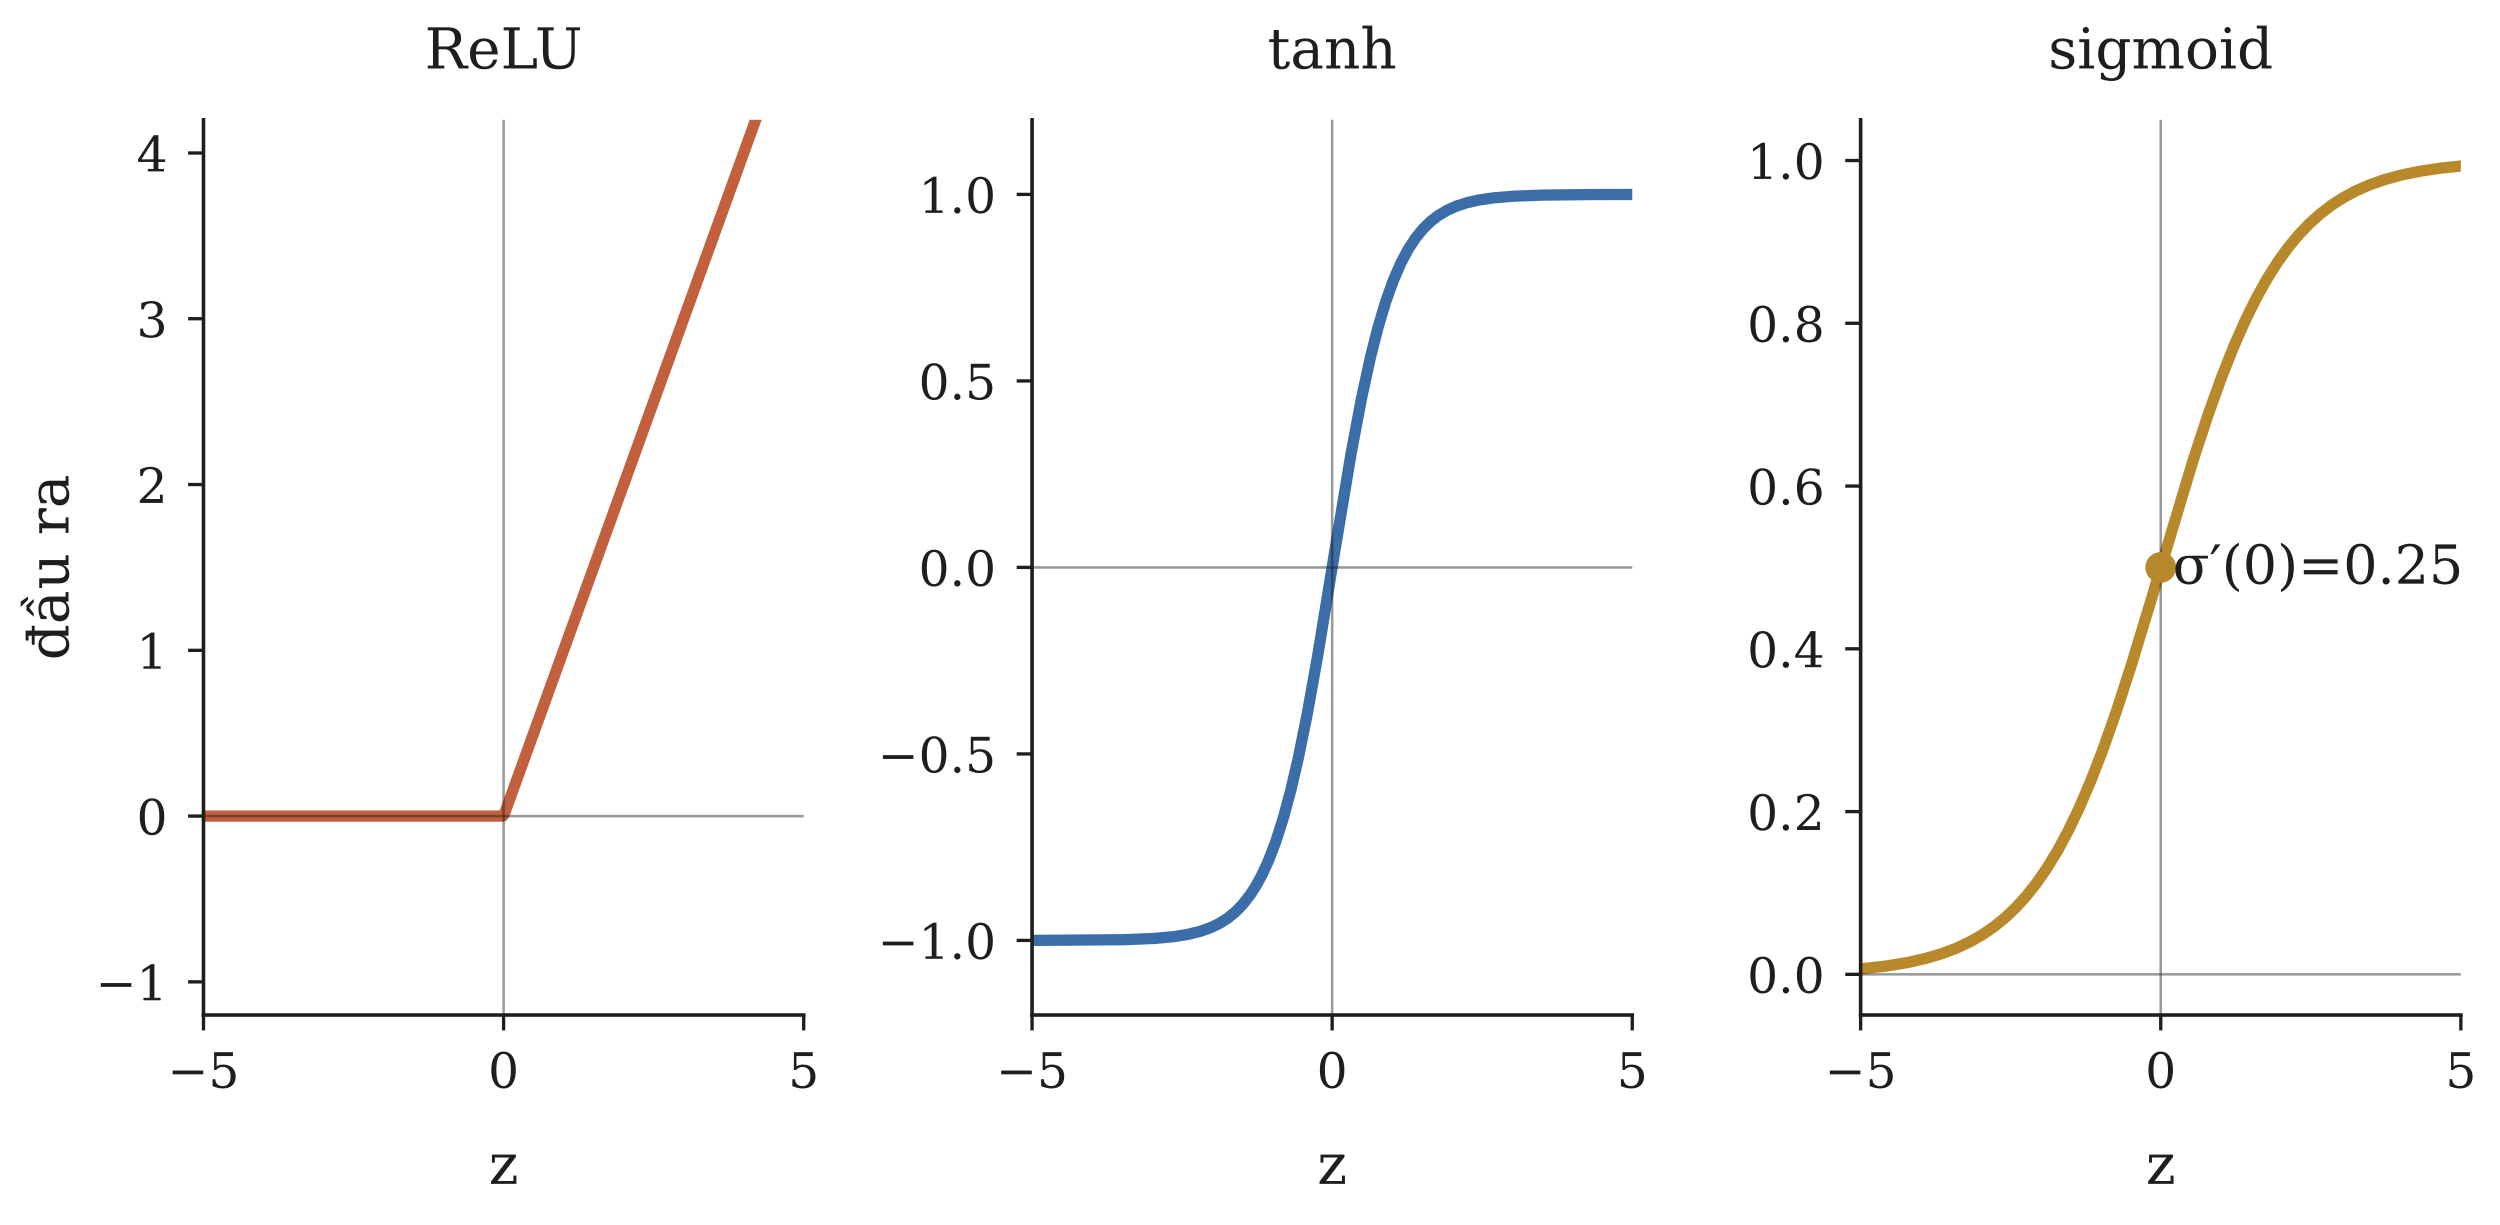
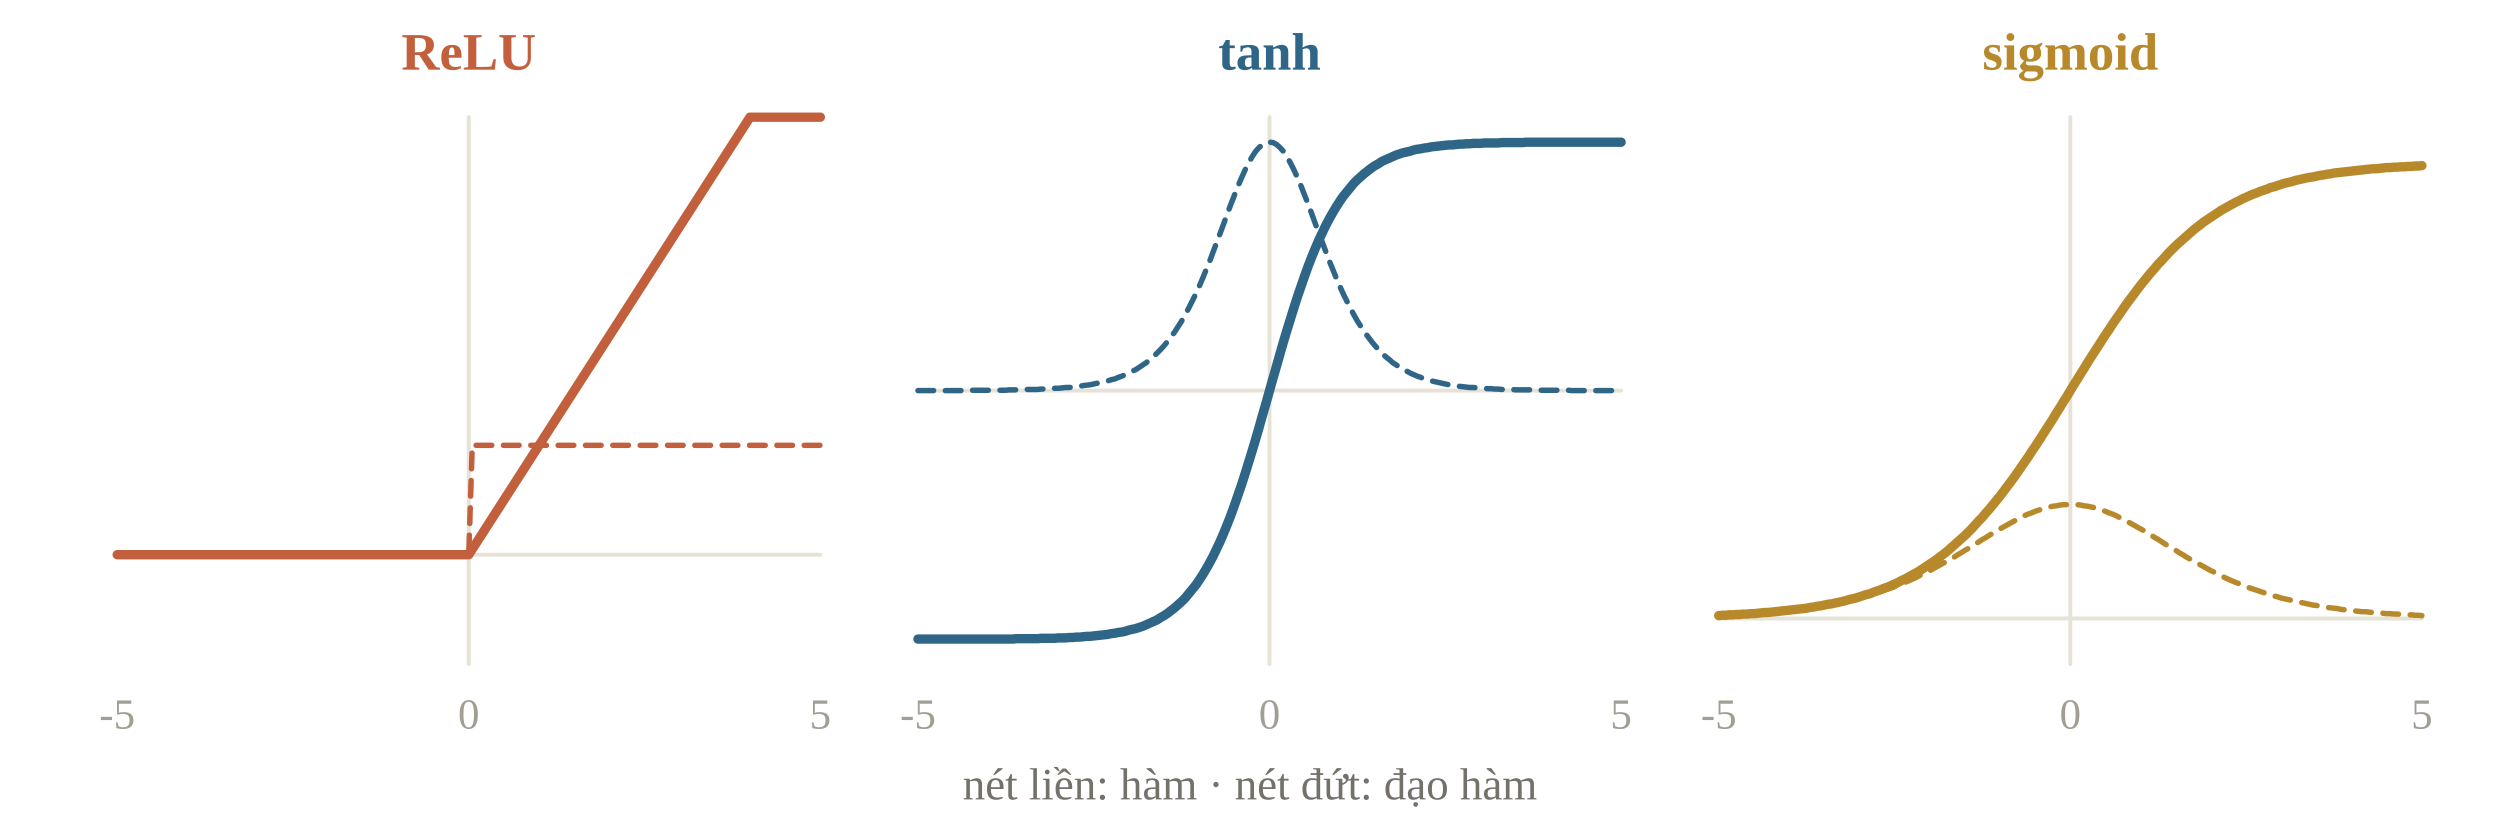
- <svg xmlns="http://www.w3.org/2000/svg" xmlns:xlink="http://www.w3.org/1999/xlink" style="font-family:var(--serif,Lora,Georgia,serif);color:var(--text,#1f1e1c)" width="487.047pt" height="238.49pt" viewBox="0 0 487.047 238.49" version="1.1">
-   <defs>
-     <style type="text/css">*{stroke-linejoin: round; stroke-linecap: butt}</style>
-   </defs>
-   <g id="figure_1">
-     <g id="patch_1">
-       <path d="M 0 238.49  L 487.047 238.49  L 487.047 0  L 0 0  L 0 238.49  z " style="fill: none" />
-     </g>
-     <g id="axes_1">
-       <g id="patch_2">
-         <path d="M 39.644 197.745  L 156.576 197.745  L 156.576 23.345  L 39.644 23.345  L 39.644 197.745  z " style="fill: none" />
-       </g>
-       <g id="matplotlib.axis_1">
-         <g id="xtick_1">
-           <g id="line2d_1">
-             <defs>
-               <path id="m04e37d9cc8" d="M 0 0  L 0 3  " style="stroke: currentColor; stroke-width: 0.65" />
-             </defs>
-             <g>
-               <use xlink:href="#m04e37d9cc8" x="39.644" y="197.745" style="fill: currentColor; stroke: currentColor; stroke-width: 0.65" />
-             </g>
-           </g>
-           <g id="text_1">
-             <text style="font-size: 9.5px; font-family: 'Lora', 'DejaVu Serif', 'DejaVu Sans'; text-anchor: middle; fill: currentColor" x="39.644" y="211.917" transform="rotate(-0 39.64359 211.9175)">−5</text>
-           </g>
-         </g>
-         <g id="xtick_2">
-           <g id="line2d_2">
-             <g>
-               <use xlink:href="#m04e37d9cc8" x="98.11" y="197.745" style="fill: currentColor; stroke: currentColor; stroke-width: 0.65" />
-             </g>
-           </g>
-           <g id="text_2">
-             <text style="font-size: 9.5px; font-family: 'Lora', 'DejaVu Serif', 'DejaVu Sans'; text-anchor: middle; fill: currentColor" x="98.11" y="211.917" transform="rotate(-0 98.10967 211.9175)">0</text>
-           </g>
-         </g>
-         <g id="xtick_3">
-           <g id="line2d_3">
-             <g>
-               <use xlink:href="#m04e37d9cc8" x="156.576" y="197.745" style="fill: currentColor; stroke: currentColor; stroke-width: 0.65" />
-             </g>
-           </g>
-           <g id="text_3">
-             <text style="font-size: 9.5px; font-family: 'Lora', 'DejaVu Serif', 'DejaVu Sans'; text-anchor: middle; fill: currentColor" x="156.576" y="211.917" transform="rotate(-0 156.5757 211.9175)">5</text>
-           </g>
-         </g>
-         <g id="text_4">
-           <text style="font-size: 11px; font-family: 'Lora', 'DejaVu Serif', 'DejaVu Sans'; text-anchor: middle; fill: currentColor" x="98.11" y="230.645" transform="rotate(-0 98.10967 230.645)">z</text>
-         </g>
-       </g>
-       <g id="matplotlib.axis_2">
-         <g id="ytick_1">
-           <g id="line2d_4">
-             <defs>
-               <path id="m9fce3a8e10" d="M 0 0  L -3 0  " style="stroke: currentColor; stroke-width: 0.65" />
-             </defs>
-             <g>
-               <use xlink:href="#m9fce3a8e10" x="39.644" y="191.286" style="fill: currentColor; stroke: currentColor; stroke-width: 0.65" />
-             </g>
-           </g>
-           <g id="text_5">
-             <text style="font-size: 9.5px; font-family: 'Lora', 'DejaVu Serif', 'DejaVu Sans'; text-anchor: end; fill: currentColor" x="32.644" y="194.872" transform="rotate(-0 32.64359 194.872)">−1</text>
-           </g>
-         </g>
-         <g id="ytick_2">
-           <g id="line2d_5">
-             <g>
-               <use xlink:href="#m9fce3a8e10" x="39.644" y="158.989" style="fill: currentColor; stroke: currentColor; stroke-width: 0.65" />
-             </g>
-           </g>
-           <g id="text_6">
-             <text style="font-size: 9.5px; font-family: 'Lora', 'DejaVu Serif', 'DejaVu Sans'; text-anchor: end; fill: currentColor" x="32.644" y="162.576" transform="rotate(-0 32.64359 162.5757)">0</text>
-           </g>
-         </g>
-         <g id="ytick_3">
-           <g id="line2d_6">
-             <g>
-               <use xlink:href="#m9fce3a8e10" x="39.644" y="126.693" style="fill: currentColor; stroke: currentColor; stroke-width: 0.65" />
-             </g>
-           </g>
-           <g id="text_7">
-             <text style="font-size: 9.5px; font-family: 'Lora', 'DejaVu Serif', 'DejaVu Sans'; text-anchor: end; fill: currentColor" x="32.644" y="130.279" transform="rotate(-0 32.64359 130.2794)">1</text>
-           </g>
-         </g>
-         <g id="ytick_4">
-           <g id="line2d_7">
-             <g>
-               <use xlink:href="#m9fce3a8e10" x="39.644" y="94.397" style="fill: currentColor; stroke: currentColor; stroke-width: 0.65" />
-             </g>
-           </g>
-           <g id="text_8">
-             <text style="font-size: 9.5px; font-family: 'Lora', 'DejaVu Serif', 'DejaVu Sans'; text-anchor: end; fill: currentColor" x="32.644" y="97.983" transform="rotate(-0 32.64359 97.9831)">2</text>
-           </g>
-         </g>
-         <g id="ytick_5">
-           <g id="line2d_8">
-             <g>
-               <use xlink:href="#m9fce3a8e10" x="39.644" y="62.101" style="fill: currentColor; stroke: currentColor; stroke-width: 0.65" />
-             </g>
-           </g>
-           <g id="text_9">
-             <text style="font-size: 9.5px; font-family: 'Lora', 'DejaVu Serif', 'DejaVu Sans'; text-anchor: end; fill: currentColor" x="32.644" y="65.687" transform="rotate(-0 32.64359 65.68681)">3</text>
-           </g>
-         </g>
-         <g id="ytick_6">
-           <g id="line2d_9">
-             <g>
-               <use xlink:href="#m9fce3a8e10" x="39.644" y="29.804" style="fill: currentColor; stroke: currentColor; stroke-width: 0.65" />
-             </g>
-           </g>
-           <g id="text_10">
-             <text style="font-size: 9.5px; font-family: 'Lora', 'DejaVu Serif', 'DejaVu Sans'; text-anchor: end; fill: currentColor" x="32.644" y="33.391" transform="rotate(-0 32.64359 33.39051)">4</text>
-           </g>
-         </g>
-         <g id="text_11">
-           <text style="font-size: 11px; font-family: 'Lora', 'DejaVu Serif', 'DejaVu Sans'; text-anchor: middle; fill: currentColor" x="13.345" y="110.545" transform="rotate(-90 13.345 110.545)">đầu ra</text>
-         </g>
-       </g>
-       <g id="line2d_10">
-         <path d="M 39.644 158.989  L 97.963 158.989  L 98.256 158.585  L 156.036 -1  L 156.036 -1  " clip-path="url(#p1092eb956b)" style="fill: none; stroke: var(--accent, #c2603e); stroke-width: 2.2; stroke-linecap: square" />
-       </g>
-       <g id="line2d_11">
-         <path d="M 39.644 158.989  L 156.576 158.989  " clip-path="url(#p1092eb956b)" style="fill: none; stroke: currentColor; stroke-opacity: 0.45; stroke-width: 0.5; stroke-linecap: square" />
-       </g>
-       <g id="line2d_12">
-         <path d="M 98.11 197.745  L 98.11 23.345  " clip-path="url(#p1092eb956b)" style="fill: none; stroke: currentColor; stroke-opacity: 0.45; stroke-width: 0.5; stroke-linecap: square" />
-       </g>
-       <g id="patch_3">
-         <path d="M 39.644 197.745  L 39.644 23.345  " style="fill: none; stroke: currentColor; stroke-width: 0.7; stroke-linejoin: miter; stroke-linecap: square" />
-       </g>
-       <g id="patch_4">
-         <path d="M 39.644 197.745  L 156.576 197.745  " style="fill: none; stroke: currentColor; stroke-width: 0.7; stroke-linejoin: miter; stroke-linecap: square" />
-       </g>
-       <g id="text_12">
-         <text style="font-size: 11px; font-family: 'Lora', 'DejaVu Serif', 'DejaVu Sans'; text-anchor: middle; fill: currentColor" x="98.11" y="13.345" transform="rotate(-0 98.10967 13.345)">ReLU</text>
-       </g>
-     </g>
-     <g id="axes_2">
-       <g id="patch_5">
-         <path d="M 201.065 197.745  L 317.997 197.745  L 317.997 23.345  L 201.065 23.345  L 201.065 197.745  z " style="fill: none" />
-       </g>
-       <g id="matplotlib.axis_3">
-         <g id="xtick_4">
-           <g id="line2d_13">
-             <g>
-               <use xlink:href="#m04e37d9cc8" x="201.065" y="197.745" style="fill: currentColor; stroke: currentColor; stroke-width: 0.65" />
-             </g>
-           </g>
-           <g id="text_13">
-             <text style="font-size: 9.5px; font-family: 'Lora', 'DejaVu Serif', 'DejaVu Sans'; text-anchor: middle; fill: currentColor" x="201.065" y="211.917" transform="rotate(-0 201.065 211.9175)">−5</text>
-           </g>
-         </g>
-         <g id="xtick_5">
-           <g id="line2d_14">
-             <g>
-               <use xlink:href="#m04e37d9cc8" x="259.531" y="197.745" style="fill: currentColor; stroke: currentColor; stroke-width: 0.65" />
-             </g>
-           </g>
-           <g id="text_14">
-             <text style="font-size: 9.5px; font-family: 'Lora', 'DejaVu Serif', 'DejaVu Sans'; text-anchor: middle; fill: currentColor" x="259.531" y="211.917" transform="rotate(-0 259.5311 211.9175)">0</text>
-           </g>
-         </g>
-         <g id="xtick_6">
-           <g id="line2d_15">
-             <g>
-               <use xlink:href="#m04e37d9cc8" x="317.997" y="197.745" style="fill: currentColor; stroke: currentColor; stroke-width: 0.65" />
-             </g>
-           </g>
-           <g id="text_15">
-             <text style="font-size: 9.5px; font-family: 'Lora', 'DejaVu Serif', 'DejaVu Sans'; text-anchor: middle; fill: currentColor" x="317.997" y="211.917" transform="rotate(-0 317.9972 211.9175)">5</text>
-           </g>
-         </g>
-         <g id="text_16">
-           <text style="font-size: 11px; font-family: 'Lora', 'DejaVu Serif', 'DejaVu Sans'; text-anchor: middle; fill: currentColor" x="259.531" y="230.645" transform="rotate(-0 259.5311 230.645)">z</text>
-         </g>
-       </g>
-       <g id="matplotlib.axis_4">
-         <g id="ytick_7">
-           <g id="line2d_16">
-             <g>
-               <use xlink:href="#m9fce3a8e10" x="201.065" y="183.212" style="fill: currentColor; stroke: currentColor; stroke-width: 0.65" />
-             </g>
-           </g>
-           <g id="text_17">
-             <text style="font-size: 9.5px; font-family: 'Lora', 'DejaVu Serif', 'DejaVu Sans'; text-anchor: end; fill: currentColor" x="194.065" y="186.798" transform="rotate(-0 194.065 186.7979)">−1.0</text>
-           </g>
-         </g>
-         <g id="ytick_8">
-           <g id="line2d_17">
-             <g>
-               <use xlink:href="#m9fce3a8e10" x="201.065" y="146.878" style="fill: currentColor; stroke: currentColor; stroke-width: 0.65" />
-             </g>
-           </g>
-           <g id="text_18">
-             <text style="font-size: 9.5px; font-family: 'Lora', 'DejaVu Serif', 'DejaVu Sans'; text-anchor: end; fill: currentColor" x="194.065" y="150.465" transform="rotate(-0 194.065 150.4646)">−0.5</text>
-           </g>
-         </g>
-         <g id="ytick_9">
-           <g id="line2d_18">
-             <g>
-               <use xlink:href="#m9fce3a8e10" x="201.065" y="110.545" style="fill: currentColor; stroke: currentColor; stroke-width: 0.65" />
-             </g>
-           </g>
-           <g id="text_19">
-             <text style="font-size: 9.5px; font-family: 'Lora', 'DejaVu Serif', 'DejaVu Sans'; text-anchor: end; fill: currentColor" x="194.065" y="114.131" transform="rotate(-0 194.065 114.1312)">0.0</text>
-           </g>
-         </g>
-         <g id="ytick_10">
-           <g id="line2d_19">
-             <g>
-               <use xlink:href="#m9fce3a8e10" x="201.065" y="74.212" style="fill: currentColor; stroke: currentColor; stroke-width: 0.65" />
-             </g>
-           </g>
-           <g id="text_20">
-             <text style="font-size: 9.5px; font-family: 'Lora', 'DejaVu Serif', 'DejaVu Sans'; text-anchor: end; fill: currentColor" x="194.065" y="77.798" transform="rotate(-0 194.065 77.79792)">0.5</text>
-           </g>
-         </g>
-         <g id="ytick_11">
-           <g id="line2d_20">
-             <g>
-               <use xlink:href="#m9fce3a8e10" x="201.065" y="37.878" style="fill: currentColor; stroke: currentColor; stroke-width: 0.65" />
-             </g>
-           </g>
-           <g id="text_21">
-             <text style="font-size: 9.5px; font-family: 'Lora', 'DejaVu Serif', 'DejaVu Sans'; text-anchor: end; fill: currentColor" x="194.065" y="41.465" transform="rotate(-0 194.065 41.46458)">1.0</text>
-           </g>
-         </g>
-       </g>
-       <g id="line2d_21">
-         <path d="M 201.065 183.205  L 218.649 183.078  L 224.803 182.83  L 228.613 182.481  L 231.544 182.01  L 233.888 181.424  L 235.94 180.686  L 237.698 179.821  L 239.163 178.884  L 240.629 177.698  L 242.094 176.203  L 243.559 174.329  L 244.731 172.502  L 245.904 170.335  L 247.076 167.78  L 248.541 163.966  L 250.007 159.383  L 251.472 153.962  L 252.937 147.668  L 254.696 138.992  L 256.747 127.527  L 259.971 107.814  L 263.194 88.496  L 265.246 77.612  L 267.004 69.54  L 268.47 63.772  L 269.935 58.86  L 271.4 54.749  L 272.865 51.356  L 274.331 48.588  L 275.796 46.352  L 277.261 44.56  L 278.727 43.132  L 280.192 42.001  L 281.95 40.953  L 283.709 40.167  L 285.76 39.497  L 288.105 38.966  L 291.035 38.539  L 294.845 38.224  L 300.413 38.012  L 310.084 37.904  L 317.997 37.885  L 317.997 37.885  " clip-path="url(#p7a06bdbb0b)" style="fill: none; stroke: var(--t-n, #3b6ea8); stroke-width: 2.2; stroke-linecap: square" />
-       </g>
-       <g id="line2d_22">
-         <path d="M 201.065 110.545  L 317.997 110.545  " clip-path="url(#p7a06bdbb0b)" style="fill: none; stroke: currentColor; stroke-opacity: 0.45; stroke-width: 0.5; stroke-linecap: square" />
-       </g>
-       <g id="line2d_23">
-         <path d="M 259.531 197.745  L 259.531 23.345  " clip-path="url(#p7a06bdbb0b)" style="fill: none; stroke: currentColor; stroke-opacity: 0.45; stroke-width: 0.5; stroke-linecap: square" />
-       </g>
-       <g id="patch_6">
-         <path d="M 201.065 197.745  L 201.065 23.345  " style="fill: none; stroke: currentColor; stroke-width: 0.7; stroke-linejoin: miter; stroke-linecap: square" />
-       </g>
-       <g id="patch_7">
-         <path d="M 201.065 197.745  L 317.997 197.745  " style="fill: none; stroke: currentColor; stroke-width: 0.7; stroke-linejoin: miter; stroke-linecap: square" />
-       </g>
-       <g id="text_22">
-         <text style="font-size: 11px; font-family: 'Lora', 'DejaVu Serif', 'DejaVu Sans'; text-anchor: middle; fill: currentColor" x="259.531" y="13.345" transform="rotate(-0 259.5311 13.345)">tanh</text>
-       </g>
-     </g>
-     <g id="axes_3">
-       <g id="patch_8">
-         <path d="M 362.486 197.745  L 479.419 197.745  L 479.419 23.345  L 362.486 23.345  L 362.486 197.745  z " style="fill: none" />
-       </g>
-       <g id="matplotlib.axis_5">
-         <g id="xtick_7">
-           <g id="line2d_24">
-             <g>
-               <use xlink:href="#m04e37d9cc8" x="362.486" y="197.745" style="fill: currentColor; stroke: currentColor; stroke-width: 0.65" />
-             </g>
-           </g>
-           <g id="text_23">
-             <text style="font-size: 9.5px; font-family: 'Lora', 'DejaVu Serif', 'DejaVu Sans'; text-anchor: middle; fill: currentColor" x="362.486" y="211.917" transform="rotate(-0 362.4865 211.9175)">−5</text>
-           </g>
-         </g>
-         <g id="xtick_8">
-           <g id="line2d_25">
-             <g>
-               <use xlink:href="#m04e37d9cc8" x="420.953" y="197.745" style="fill: currentColor; stroke: currentColor; stroke-width: 0.65" />
-             </g>
-           </g>
-           <g id="text_24">
-             <text style="font-size: 9.5px; font-family: 'Lora', 'DejaVu Serif', 'DejaVu Sans'; text-anchor: middle; fill: currentColor" x="420.953" y="211.917" transform="rotate(-0 420.9525 211.9175)">0</text>
-           </g>
-         </g>
-         <g id="xtick_9">
-           <g id="line2d_26">
-             <g>
-               <use xlink:href="#m04e37d9cc8" x="479.419" y="197.745" style="fill: currentColor; stroke: currentColor; stroke-width: 0.65" />
-             </g>
-           </g>
-           <g id="text_25">
-             <text style="font-size: 9.5px; font-family: 'Lora', 'DejaVu Serif', 'DejaVu Sans'; text-anchor: middle; fill: currentColor" x="479.419" y="211.917" transform="rotate(-0 479.4186 211.9175)">5</text>
-           </g>
-         </g>
-         <g id="text_26">
-           <text style="font-size: 11px; font-family: 'Lora', 'DejaVu Serif', 'DejaVu Sans'; text-anchor: middle; fill: currentColor" x="420.953" y="230.645" transform="rotate(-0 420.9525 230.645)">z</text>
-         </g>
-       </g>
-       <g id="matplotlib.axis_6">
-         <g id="ytick_12">
-           <g id="line2d_27">
-             <g>
-               <use xlink:href="#m9fce3a8e10" x="362.486" y="189.818" style="fill: currentColor; stroke: currentColor; stroke-width: 0.65" />
-             </g>
-           </g>
-           <g id="text_27">
-             <text style="font-size: 9.5px; font-family: 'Lora', 'DejaVu Serif', 'DejaVu Sans'; text-anchor: end; fill: currentColor" x="355.486" y="193.404" transform="rotate(-0 355.4865 193.404)">0.0</text>
-           </g>
-         </g>
-         <g id="ytick_13">
-           <g id="line2d_28">
-             <g>
-               <use xlink:href="#m9fce3a8e10" x="362.486" y="158.109" style="fill: currentColor; stroke: currentColor; stroke-width: 0.65" />
-             </g>
-           </g>
-           <g id="text_28">
-             <text style="font-size: 9.5px; font-family: 'Lora', 'DejaVu Serif', 'DejaVu Sans'; text-anchor: end; fill: currentColor" x="355.486" y="161.695" transform="rotate(-0 355.4865 161.6949)">0.2</text>
-           </g>
-         </g>
-         <g id="ytick_14">
-           <g id="line2d_29">
-             <g>
-               <use xlink:href="#m9fce3a8e10" x="362.486" y="126.4" style="fill: currentColor; stroke: currentColor; stroke-width: 0.65" />
-             </g>
-           </g>
-           <g id="text_29">
-             <text style="font-size: 9.5px; font-family: 'Lora', 'DejaVu Serif', 'DejaVu Sans'; text-anchor: end; fill: currentColor" x="355.486" y="129.986" transform="rotate(-0 355.4865 129.9858)">0.4</text>
-           </g>
-         </g>
-         <g id="ytick_15">
-           <g id="line2d_30">
-             <g>
-               <use xlink:href="#m9fce3a8e10" x="362.486" y="94.69" style="fill: currentColor; stroke: currentColor; stroke-width: 0.65" />
-             </g>
-           </g>
-           <g id="text_30">
-             <text style="font-size: 9.5px; font-family: 'Lora', 'DejaVu Serif', 'DejaVu Sans'; text-anchor: end; fill: currentColor" x="355.486" y="98.277" transform="rotate(-0 355.4865 98.27671)">0.6</text>
-           </g>
-         </g>
-         <g id="ytick_16">
-           <g id="line2d_31">
-             <g>
-               <use xlink:href="#m9fce3a8e10" x="362.486" y="62.981" style="fill: currentColor; stroke: currentColor; stroke-width: 0.65" />
-             </g>
-           </g>
-           <g id="text_31">
-             <text style="font-size: 9.5px; font-family: 'Lora', 'DejaVu Serif', 'DejaVu Sans'; text-anchor: end; fill: currentColor" x="355.486" y="66.568" transform="rotate(-0 355.4865 66.56761)">0.8</text>
-           </g>
-         </g>
-         <g id="ytick_17">
-           <g id="line2d_32">
-             <g>
-               <use xlink:href="#m9fce3a8e10" x="362.486" y="31.272" style="fill: currentColor; stroke: currentColor; stroke-width: 0.65" />
-             </g>
-           </g>
-           <g id="text_32">
-             <text style="font-size: 9.5px; font-family: 'Lora', 'DejaVu Serif', 'DejaVu Sans'; text-anchor: end; fill: currentColor" x="355.486" y="34.859" transform="rotate(-0 355.4865 34.85852)">1.0</text>
-           </g>
-         </g>
-       </g>
-       <g id="line2d_33">
-         <path d="M 362.486 188.757  L 367.469 188.199  L 371.571 187.528  L 375.088 186.74  L 378.312 185.788  L 381.242 184.678  L 383.88 183.429  L 386.225 182.08  L 388.569 180.464  L 390.62 178.795  L 392.672 176.854  L 394.723 174.606  L 396.775 172.016  L 398.826 169.05  L 400.878 165.674  L 402.929 161.86  L 404.981 157.589  L 407.325 152.134  L 409.67 146.076  L 412.307 138.584  L 415.238 129.54  L 419.048 116.988  L 427.253 89.689  L 430.184 80.783  L 432.822 73.445  L 435.166 67.535  L 437.511 62.234  L 439.562 58.094  L 441.613 54.408  L 443.665 51.152  L 445.716 48.297  L 447.768 45.809  L 449.819 43.652  L 451.871 41.792  L 454.215 39.986  L 456.56 38.475  L 458.904 37.215  L 461.542 36.051  L 464.472 35.017  L 467.696 34.131  L 471.213 33.398  L 475.316 32.775  L 479.419 32.333  L 479.419 32.333  " clip-path="url(#p86dcfbf7b2)" style="fill: none; stroke: #b8892b; stroke-width: 2.2; stroke-linecap: square" />
-       </g>
-       <g id="line2d_34">
-         <path d="M 362.486 189.818  L 479.419 189.818  " clip-path="url(#p86dcfbf7b2)" style="fill: none; stroke: currentColor; stroke-opacity: 0.45; stroke-width: 0.5; stroke-linecap: square" />
-       </g>
-       <g id="line2d_35">
-         <path d="M 420.953 197.745  L 420.953 23.345  " clip-path="url(#p86dcfbf7b2)" style="fill: none; stroke: currentColor; stroke-opacity: 0.45; stroke-width: 0.5; stroke-linecap: square" />
-       </g>
-       <g id="patch_9">
-         <path d="M 362.486 197.745  L 362.486 23.345  " style="fill: none; stroke: currentColor; stroke-width: 0.7; stroke-linejoin: miter; stroke-linecap: square" />
-       </g>
-       <g id="patch_10">
-         <path d="M 362.486 197.745  L 479.419 197.745  " style="fill: none; stroke: currentColor; stroke-width: 0.7; stroke-linejoin: miter; stroke-linecap: square" />
-       </g>
-       <g id="PathCollection_1">
-         <defs>
-           <path id="m50bf5611e0" d="M 0 2.5  C 0.663 2.5 1.299 2.237 1.768 1.768  C 2.237 1.299 2.5 0.663 2.5 0  C 2.5 -0.663 2.237 -1.299 1.768 -1.768  C 1.299 -2.237 0.663 -2.5 0 -2.5  C -0.663 -2.5 -1.299 -2.237 -1.768 -1.768  C -2.237 -1.299 -2.5 -0.663 -2.5 0  C -2.5 0.663 -2.237 1.299 -1.768 1.768  C -1.299 2.237 -0.663 2.5 0 2.5  z " style="stroke: #b8892b" />
-         </defs>
-         <g clip-path="url(#p86dcfbf7b2)">
-           <use xlink:href="#m50bf5611e0" x="420.953" y="110.545" style="fill: #b8892b; stroke: #b8892b" />
-         </g>
-       </g>
-       <g id="text_33">
-         <text style="font-size: 10.5px; font-family: 'Lora', 'DejaVu Serif', 'DejaVu Sans'; text-anchor: start; fill: currentColor" x="423.291" y="113.716" transform="rotate(-0 423.2912 113.7159)">σ′(0)=0.25</text>
-       </g>
-       <g id="text_34">
-         <text style="font-size: 11px; font-family: 'Lora', 'DejaVu Serif', 'DejaVu Sans'; text-anchor: middle; fill: currentColor" x="420.953" y="13.345" transform="rotate(-0 420.9525 13.345)">sigmoid</text>
-       </g>
-     </g>
-   </g>
-   <defs>
-     <clipPath id="p1092eb956b">
-       <rect x="39.644" y="23.345" width="116.932" height="174.4" />
-     </clipPath>
-     <clipPath id="p7a06bdbb0b">
-       <rect x="201.065" y="23.345" width="116.932" height="174.4" />
-     </clipPath>
-     <clipPath id="p86dcfbf7b2">
-       <rect x="362.486" y="23.345" width="116.932" height="174.4" />
-     </clipPath>
-   </defs>
+ <svg xmlns="http://www.w3.org/2000/svg" viewBox="0 0 640 210" width="640" role="img" aria-label="ReLU, tanh, sigmoid (nét liền) và đạo hàm (nét đứt)." style="font-family:var(--serif, Lora, Georgia, serif);color:var(--text, #1f1e1c)">
+   <text x="30" y="184" fill="var(--faint, #a19e94)" text-anchor="middle" dominant-baseline="middle" font-family="var(--sans, Inter, &quot;Segoe UI&quot;, sans-serif)" font-size="11" font-weight="400">-5</text>
+   <text x="120" y="184" fill="var(--faint, #a19e94)" text-anchor="middle" dominant-baseline="middle" font-family="var(--sans, Inter, &quot;Segoe UI&quot;, sans-serif)" font-size="11" font-weight="400">0</text>
+   <text x="210" y="184" fill="var(--faint, #a19e94)" text-anchor="middle" dominant-baseline="middle" font-family="var(--sans, Inter, &quot;Segoe UI&quot;, sans-serif)" font-size="11" font-weight="400">5</text>
+   <path d="M 30,142 L 210,142" fill="none" stroke="var(--line, #e6e2d6)" stroke-width="1" stroke-linecap="round" />
+   <path d="M 120,30 L 120,170" fill="none" stroke="var(--line, #e6e2d6)" stroke-width="1" stroke-linecap="round" />
+   <path d="M 30.0,142.0 L 30.9,142.0 L 31.8,142.0 L 32.7,142.0 L 33.6,142.0 L 34.5,142.0 L 35.4,142.0 L 36.3,142.0 L 37.2,142.0 L 38.1,142.0 L 39.0,142.0 L 39.9,142.0 L 40.8,142.0 L 41.7,142.0 L 42.6,142.0 L 43.5,142.0 L 44.4,142.0 L 45.3,142.0 L 46.2,142.0 L 47.1,142.0 L 48.0,142.0 L 48.9,142.0 L 49.8,142.0 L 50.7,142.0 L 51.6,142.0 L 52.5,142.0 L 53.4,142.0 L 54.3,142.0 L 55.2,142.0 L 56.1,142.0 L 57.0,142.0 L 57.9,142.0 L 58.8,142.0 L 59.7,142.0 L 60.6,142.0 L 61.5,142.0 L 62.4,142.0 L 63.3,142.0 L 64.2,142.0 L 65.1,142.0 L 66.0,142.0 L 66.9,142.0 L 67.8,142.0 L 68.7,142.0 L 69.6,142.0 L 70.5,142.0 L 71.4,142.0 L 72.3,142.0 L 73.2,142.0 L 74.1,142.0 L 75.0,142.0 L 75.9,142.0 L 76.8,142.0 L 77.7,142.0 L 78.6,142.0 L 79.5,142.0 L 80.4,142.0 L 81.3,142.0 L 82.2,142.0 L 83.1,142.0 L 84.0,142.0 L 84.9,142.0 L 85.8,142.0 L 86.7,142.0 L 87.6,142.0 L 88.5,142.0 L 89.4,142.0 L 90.3,142.0 L 91.2,142.0 L 92.1,142.0 L 93.0,142.0 L 93.9,142.0 L 94.8,142.0 L 95.7,142.0 L 96.6,142.0 L 97.5,142.0 L 98.4,142.0 L 99.3,142.0 L 100.2,142.0 L 101.1,142.0 L 102.0,142.0 L 102.9,142.0 L 103.8,142.0 L 104.7,142.0 L 105.6,142.0 L 106.5,142.0 L 107.4,142.0 L 108.3,142.0 L 109.2,142.0 L 110.1,142.0 L 111.0,142.0 L 111.9,142.0 L 112.8,142.0 L 113.7,142.0 L 114.6,142.0 L 115.5,142.0 L 116.4,142.0 L 117.3,142.0 L 118.2,142.0 L 119.1,142.0 L 120.0,142.0 L 120.9,114.0 L 121.8,114.0 L 122.7,114.0 L 123.6,114.0 L 124.5,114.0 L 125.4,114.0 L 126.3,114.0 L 127.2,114.0 L 128.1,114.0 L 129.0,114.0 L 129.9,114.0 L 130.8,114.0 L 131.7,114.0 L 132.6,114.0 L 133.5,114.0 L 134.4,114.0 L 135.3,114.0 L 136.2,114.0 L 137.1,114.0 L 138.0,114.0 L 138.9,114.0 L 139.8,114.0 L 140.7,114.0 L 141.6,114.0 L 142.5,114.0 L 143.4,114.0 L 144.3,114.0 L 145.2,114.0 L 146.1,114.0 L 147.0,114.0 L 147.9,114.0 L 148.8,114.0 L 149.7,114.0 L 150.6,114.0 L 151.5,114.0 L 152.4,114.0 L 153.3,114.0 L 154.2,114.0 L 155.1,114.0 L 156.0,114.0 L 156.9,114.0 L 157.8,114.0 L 158.7,114.0 L 159.6,114.0 L 160.5,114.0 L 161.4,114.0 L 162.3,114.0 L 163.2,114.0 L 164.1,114.0 L 165.0,114.0 L 165.9,114.0 L 166.8,114.0 L 167.7,114.0 L 168.6,114.0 L 169.5,114.0 L 170.4,114.0 L 171.3,114.0 L 172.2,114.0 L 173.1,114.0 L 174.0,114.0 L 174.9,114.0 L 175.8,114.0 L 176.7,114.0 L 177.6,114.0 L 178.5,114.0 L 179.4,114.0 L 180.3,114.0 L 181.2,114.0 L 182.1,114.0 L 183.0,114.0 L 183.9,114.0 L 184.8,114.0 L 185.7,114.0 L 186.6,114.0 L 187.5,114.0 L 188.4,114.0 L 189.3,114.0 L 190.2,114.0 L 191.1,114.0 L 192.0,114.0 L 192.9,114.0 L 193.8,114.0 L 194.7,114.0 L 195.6,114.0 L 196.5,114.0 L 197.4,114.0 L 198.3,114.0 L 199.2,114.0 L 200.1,114.0 L 201.0,114.0 L 201.9,114.0 L 202.8,114.0 L 203.7,114.0 L 204.6,114.0 L 205.5,114.0 L 206.4,114.0 L 207.3,114.0 L 208.2,114.0 L 209.1,114.0 L 210.0,114.0" fill="none" stroke="var(--accent, #c2603e)" stroke-width="1.4" opacity="1" stroke-linecap="round" stroke-linejoin="round" stroke-dasharray="4 3" />
+   <path d="M 30.0,142.0 L 30.9,142.0 L 31.8,142.0 L 32.7,142.0 L 33.6,142.0 L 34.5,142.0 L 35.4,142.0 L 36.3,142.0 L 37.2,142.0 L 38.1,142.0 L 39.0,142.0 L 39.9,142.0 L 40.8,142.0 L 41.7,142.0 L 42.6,142.0 L 43.5,142.0 L 44.4,142.0 L 45.3,142.0 L 46.2,142.0 L 47.1,142.0 L 48.0,142.0 L 48.9,142.0 L 49.8,142.0 L 50.7,142.0 L 51.6,142.0 L 52.5,142.0 L 53.4,142.0 L 54.3,142.0 L 55.2,142.0 L 56.1,142.0 L 57.0,142.0 L 57.9,142.0 L 58.8,142.0 L 59.7,142.0 L 60.6,142.0 L 61.5,142.0 L 62.4,142.0 L 63.3,142.0 L 64.2,142.0 L 65.1,142.0 L 66.0,142.0 L 66.9,142.0 L 67.8,142.0 L 68.7,142.0 L 69.6,142.0 L 70.5,142.0 L 71.4,142.0 L 72.3,142.0 L 73.2,142.0 L 74.1,142.0 L 75.0,142.0 L 75.9,142.0 L 76.8,142.0 L 77.7,142.0 L 78.6,142.0 L 79.5,142.0 L 80.4,142.0 L 81.3,142.0 L 82.2,142.0 L 83.1,142.0 L 84.0,142.0 L 84.9,142.0 L 85.8,142.0 L 86.7,142.0 L 87.6,142.0 L 88.5,142.0 L 89.4,142.0 L 90.3,142.0 L 91.2,142.0 L 92.1,142.0 L 93.0,142.0 L 93.9,142.0 L 94.8,142.0 L 95.7,142.0 L 96.6,142.0 L 97.5,142.0 L 98.4,142.0 L 99.3,142.0 L 100.2,142.0 L 101.1,142.0 L 102.0,142.0 L 102.9,142.0 L 103.8,142.0 L 104.7,142.0 L 105.6,142.0 L 106.5,142.0 L 107.4,142.0 L 108.3,142.0 L 109.2,142.0 L 110.1,142.0 L 111.0,142.0 L 111.9,142.0 L 112.8,142.0 L 113.7,142.0 L 114.6,142.0 L 115.5,142.0 L 116.4,142.0 L 117.3,142.0 L 118.2,142.0 L 119.1,142.0 L 120.0,142.0 L 120.9,140.6 L 121.8,139.2 L 122.7,137.8 L 123.6,136.4 L 124.5,135.0 L 125.4,133.6 L 126.3,132.2 L 127.2,130.8 L 128.1,129.4 L 129.0,128.0 L 129.9,126.6 L 130.8,125.2 L 131.7,123.8 L 132.6,122.4 L 133.5,121.0 L 134.4,119.6 L 135.3,118.2 L 136.2,116.8 L 137.1,115.4 L 138.0,114.0 L 138.9,112.6 L 139.8,111.2 L 140.7,109.8 L 141.6,108.4 L 142.5,107.0 L 143.4,105.6 L 144.3,104.2 L 145.2,102.8 L 146.1,101.4 L 147.0,100.0 L 147.9,98.6 L 148.8,97.2 L 149.7,95.8 L 150.6,94.4 L 151.5,93.0 L 152.4,91.6 L 153.3,90.2 L 154.2,88.8 L 155.1,87.4 L 156.0,86.0 L 156.9,84.6 L 157.8,83.2 L 158.7,81.8 L 159.6,80.4 L 160.5,79.0 L 161.4,77.6 L 162.3,76.2 L 163.2,74.8 L 164.1,73.4 L 165.0,72.0 L 165.9,70.6 L 166.8,69.2 L 167.7,67.8 L 168.6,66.4 L 169.5,65.0 L 170.4,63.6 L 171.3,62.2 L 172.2,60.8 L 173.1,59.4 L 174.0,58.0 L 174.9,56.6 L 175.8,55.2 L 176.7,53.8 L 177.6,52.4 L 178.5,51.0 L 179.4,49.6 L 180.3,48.2 L 181.2,46.8 L 182.1,45.4 L 183.0,44.0 L 183.9,42.6 L 184.8,41.2 L 185.7,39.8 L 186.6,38.4 L 187.5,37.0 L 188.4,35.6 L 189.3,34.2 L 190.2,32.8 L 191.1,31.4 L 192.0,30.0 L 192.9,30.0 L 193.8,30.0 L 194.7,30.0 L 195.6,30.0 L 196.5,30.0 L 197.4,30.0 L 198.3,30.0 L 199.2,30.0 L 200.1,30.0 L 201.0,30.0 L 201.9,30.0 L 202.8,30.0 L 203.7,30.0 L 204.6,30.0 L 205.5,30.0 L 206.4,30.0 L 207.3,30.0 L 208.2,30.0 L 209.1,30.0 L 210.0,30.0" fill="none" stroke="var(--accent, #c2603e)" stroke-width="2.4" opacity="1" stroke-linecap="round" stroke-linejoin="round" />
+   <text x="120" y="14" fill="var(--accent, #c2603e)" text-anchor="middle" dominant-baseline="middle" font-family="var(--sans, Inter, &quot;Segoe UI&quot;, sans-serif)" font-size="13.5" font-weight="600">ReLU</text>
+   <text x="235" y="184" fill="var(--faint, #a19e94)" text-anchor="middle" dominant-baseline="middle" font-family="var(--sans, Inter, &quot;Segoe UI&quot;, sans-serif)" font-size="11" font-weight="400">-5</text>
+   <text x="325" y="184" fill="var(--faint, #a19e94)" text-anchor="middle" dominant-baseline="middle" font-family="var(--sans, Inter, &quot;Segoe UI&quot;, sans-serif)" font-size="11" font-weight="400">0</text>
+   <text x="415" y="184" fill="var(--faint, #a19e94)" text-anchor="middle" dominant-baseline="middle" font-family="var(--sans, Inter, &quot;Segoe UI&quot;, sans-serif)" font-size="11" font-weight="400">5</text>
+   <path d="M 235,100 L 415,100" fill="none" stroke="var(--line, #e6e2d6)" stroke-width="1" stroke-linecap="round" />
+   <path d="M 325,30 L 325,170" fill="none" stroke="var(--line, #e6e2d6)" stroke-width="1" stroke-linecap="round" />
+   <path d="M 235.0,100.0 L 235.9,100.0 L 236.8,100.0 L 237.7,100.0 L 238.6,100.0 L 239.5,100.0 L 240.4,100.0 L 241.3,100.0 L 242.2,100.0 L 243.1,100.0 L 244.0,100.0 L 244.9,100.0 L 245.8,100.0 L 246.7,100.0 L 247.6,100.0 L 248.5,99.9 L 249.4,99.9 L 250.3,99.9 L 251.2,99.9 L 252.1,99.9 L 253.0,99.9 L 253.9,99.9 L 254.8,99.9 L 255.7,99.9 L 256.6,99.9 L 257.5,99.9 L 258.4,99.8 L 259.3,99.8 L 260.2,99.8 L 261.1,99.8 L 262.0,99.8 L 262.9,99.7 L 263.8,99.7 L 264.7,99.7 L 265.6,99.7 L 266.5,99.6 L 267.4,99.6 L 268.3,99.5 L 269.2,99.5 L 270.1,99.4 L 271.0,99.4 L 271.9,99.3 L 272.8,99.2 L 273.7,99.2 L 274.6,99.1 L 275.5,99.0 L 276.4,98.9 L 277.3,98.7 L 278.2,98.6 L 279.1,98.5 L 280.0,98.3 L 280.9,98.1 L 281.8,97.9 L 282.7,97.7 L 283.6,97.5 L 284.5,97.2 L 285.4,97.0 L 286.3,96.6 L 287.2,96.3 L 288.1,95.9 L 289.0,95.5 L 289.9,95.0 L 290.8,94.6 L 291.7,94.0 L 292.6,93.4 L 293.5,92.8 L 294.4,92.0 L 295.3,91.3 L 296.2,90.4 L 297.1,89.5 L 298.0,88.5 L 298.9,87.4 L 299.8,86.2 L 300.7,85.0 L 301.6,83.6 L 302.5,82.2 L 303.4,80.6 L 304.3,78.9 L 305.2,77.1 L 306.1,75.3 L 307.0,73.3 L 307.9,71.2 L 308.8,69.0 L 309.7,66.8 L 310.6,64.4 L 311.5,62.0 L 312.4,59.6 L 313.3,57.2 L 314.2,54.7 L 315.1,52.3 L 316.0,50.0 L 316.9,47.7 L 317.8,45.6 L 318.7,43.6 L 319.6,41.8 L 320.5,40.2 L 321.4,38.8 L 322.3,37.8 L 323.2,37.0 L 324.1,36.5 L 325.0,36.4 L 325.9,36.5 L 326.8,37.0 L 327.7,37.8 L 328.6,38.8 L 329.5,40.2 L 330.4,41.8 L 331.3,43.6 L 332.2,45.6 L 333.1,47.7 L 334.0,50.0 L 334.9,52.3 L 335.8,54.7 L 336.7,57.2 L 337.6,59.6 L 338.5,62.0 L 339.4,64.4 L 340.3,66.8 L 341.2,69.0 L 342.1,71.2 L 343.0,73.3 L 343.9,75.3 L 344.8,77.1 L 345.7,78.9 L 346.6,80.6 L 347.5,82.2 L 348.4,83.6 L 349.3,85.0 L 350.2,86.2 L 351.1,87.4 L 352.0,88.5 L 352.9,89.5 L 353.8,90.4 L 354.7,91.3 L 355.6,92.0 L 356.5,92.8 L 357.4,93.4 L 358.3,94.0 L 359.2,94.6 L 360.1,95.0 L 361.0,95.5 L 361.9,95.9 L 362.8,96.3 L 363.7,96.6 L 364.6,97.0 L 365.5,97.2 L 366.4,97.5 L 367.3,97.7 L 368.2,97.9 L 369.1,98.1 L 370.0,98.3 L 370.9,98.5 L 371.8,98.6 L 372.7,98.7 L 373.6,98.9 L 374.5,99.0 L 375.4,99.1 L 376.3,99.2 L 377.2,99.2 L 378.1,99.3 L 379.0,99.4 L 379.9,99.4 L 380.8,99.5 L 381.7,99.5 L 382.6,99.6 L 383.5,99.6 L 384.4,99.7 L 385.3,99.7 L 386.2,99.7 L 387.1,99.7 L 388.0,99.8 L 388.9,99.8 L 389.8,99.8 L 390.7,99.8 L 391.6,99.8 L 392.5,99.9 L 393.4,99.9 L 394.3,99.9 L 395.2,99.9 L 396.1,99.9 L 397.0,99.9 L 397.9,99.9 L 398.8,99.9 L 399.7,99.9 L 400.6,99.9 L 401.5,99.9 L 402.4,100.0 L 403.3,100.0 L 404.2,100.0 L 405.1,100.0 L 406.0,100.0 L 406.9,100.0 L 407.8,100.0 L 408.7,100.0 L 409.6,100.0 L 410.5,100.0 L 411.4,100.0 L 412.3,100.0 L 413.2,100.0 L 414.1,100.0 L 415.0,100.0" fill="none" stroke="var(--t-n, #2f6587)" stroke-width="1.4" opacity="1" stroke-linecap="round" stroke-linejoin="round" stroke-dasharray="4 3" />
+   <path d="M 235.0,163.6 L 235.9,163.6 L 236.8,163.6 L 237.7,163.6 L 238.6,163.6 L 239.5,163.6 L 240.4,163.6 L 241.3,163.6 L 242.2,163.6 L 243.1,163.6 L 244.0,163.6 L 244.9,163.6 L 245.8,163.6 L 246.7,163.6 L 247.6,163.6 L 248.5,163.6 L 249.4,163.6 L 250.3,163.6 L 251.2,163.6 L 252.1,163.6 L 253.0,163.6 L 253.9,163.6 L 254.8,163.6 L 255.7,163.6 L 256.6,163.6 L 257.5,163.6 L 258.4,163.6 L 259.3,163.6 L 260.2,163.5 L 261.1,163.5 L 262.0,163.5 L 262.9,163.5 L 263.8,163.5 L 264.7,163.5 L 265.6,163.5 L 266.5,163.4 L 267.4,163.4 L 268.3,163.4 L 269.2,163.4 L 270.1,163.4 L 271.0,163.3 L 271.9,163.3 L 272.8,163.3 L 273.7,163.2 L 274.6,163.2 L 275.5,163.1 L 276.4,163.1 L 277.3,163.0 L 278.2,162.9 L 279.1,162.9 L 280.0,162.8 L 280.9,162.7 L 281.8,162.6 L 282.7,162.5 L 283.6,162.4 L 284.5,162.2 L 285.4,162.1 L 286.3,161.9 L 287.2,161.8 L 288.1,161.6 L 289.0,161.3 L 289.9,161.1 L 290.8,160.9 L 291.7,160.6 L 292.6,160.3 L 293.5,159.9 L 294.4,159.5 L 295.3,159.1 L 296.2,158.7 L 297.1,158.1 L 298.0,157.6 L 298.9,157.0 L 299.8,156.3 L 300.7,155.6 L 301.6,154.8 L 302.5,154.0 L 303.4,153.1 L 304.3,152.0 L 305.2,150.9 L 306.1,149.8 L 307.0,148.5 L 307.9,147.1 L 308.8,145.6 L 309.7,144.0 L 310.6,142.3 L 311.5,140.4 L 312.4,138.5 L 313.3,136.4 L 314.2,134.2 L 315.1,131.9 L 316.0,129.4 L 316.9,126.8 L 317.8,124.2 L 318.7,121.4 L 319.6,118.5 L 320.5,115.6 L 321.4,112.6 L 322.3,109.5 L 323.2,106.3 L 324.1,103.2 L 325.0,100.0 L 325.9,96.8 L 326.8,93.7 L 327.7,90.5 L 328.6,87.4 L 329.5,84.4 L 330.4,81.5 L 331.3,78.6 L 332.2,75.8 L 333.1,73.2 L 334.0,70.6 L 334.9,68.1 L 335.8,65.8 L 336.7,63.6 L 337.6,61.5 L 338.5,59.6 L 339.4,57.7 L 340.3,56.0 L 341.2,54.4 L 342.1,52.9 L 343.0,51.5 L 343.9,50.2 L 344.8,49.1 L 345.7,48.0 L 346.6,46.9 L 347.5,46.0 L 348.4,45.2 L 349.3,44.4 L 350.2,43.7 L 351.1,43.0 L 352.0,42.4 L 352.9,41.9 L 353.8,41.3 L 354.7,40.9 L 355.6,40.5 L 356.5,40.1 L 357.4,39.7 L 358.3,39.4 L 359.2,39.1 L 360.1,38.9 L 361.0,38.7 L 361.9,38.4 L 362.8,38.2 L 363.7,38.1 L 364.6,37.9 L 365.5,37.8 L 366.4,37.6 L 367.3,37.5 L 368.2,37.4 L 369.1,37.3 L 370.0,37.2 L 370.9,37.1 L 371.8,37.1 L 372.7,37.0 L 373.6,36.9 L 374.5,36.9 L 375.4,36.8 L 376.3,36.8 L 377.2,36.7 L 378.1,36.7 L 379.0,36.7 L 379.9,36.6 L 380.8,36.6 L 381.7,36.6 L 382.6,36.6 L 383.5,36.6 L 384.4,36.5 L 385.3,36.5 L 386.2,36.5 L 387.1,36.5 L 388.0,36.5 L 388.9,36.5 L 389.8,36.5 L 390.7,36.4 L 391.6,36.4 L 392.5,36.4 L 393.4,36.4 L 394.3,36.4 L 395.2,36.4 L 396.1,36.4 L 397.0,36.4 L 397.9,36.4 L 398.8,36.4 L 399.7,36.4 L 400.6,36.4 L 401.5,36.4 L 402.4,36.4 L 403.3,36.4 L 404.2,36.4 L 405.1,36.4 L 406.0,36.4 L 406.9,36.4 L 407.8,36.4 L 408.7,36.4 L 409.6,36.4 L 410.5,36.4 L 411.4,36.4 L 412.3,36.4 L 413.2,36.4 L 414.1,36.4 L 415.0,36.4" fill="none" stroke="var(--t-n, #2f6587)" stroke-width="2.4" opacity="1" stroke-linecap="round" stroke-linejoin="round" />
+   <text x="325" y="14" fill="var(--t-n, #2f6587)" text-anchor="middle" dominant-baseline="middle" font-family="var(--sans, Inter, &quot;Segoe UI&quot;, sans-serif)" font-size="13.5" font-weight="600">tanh</text>
+   <text x="440" y="184" fill="var(--faint, #a19e94)" text-anchor="middle" dominant-baseline="middle" font-family="var(--sans, Inter, &quot;Segoe UI&quot;, sans-serif)" font-size="11" font-weight="400">-5</text>
+   <text x="530" y="184" fill="var(--faint, #a19e94)" text-anchor="middle" dominant-baseline="middle" font-family="var(--sans, Inter, &quot;Segoe UI&quot;, sans-serif)" font-size="11" font-weight="400">0</text>
+   <text x="620" y="184" fill="var(--faint, #a19e94)" text-anchor="middle" dominant-baseline="middle" font-family="var(--sans, Inter, &quot;Segoe UI&quot;, sans-serif)" font-size="11" font-weight="400">5</text>
+   <path d="M 440,158.333 L 620,158.333" fill="none" stroke="var(--line, #e6e2d6)" stroke-width="1" stroke-linecap="round" />
+   <path d="M 530,30 L 530,170" fill="none" stroke="var(--line, #e6e2d6)" stroke-width="1" stroke-linecap="round" />
+   <path d="M 440.0,157.6 L 440.9,157.5 L 441.8,157.5 L 442.7,157.4 L 443.6,157.4 L 444.5,157.3 L 445.4,157.3 L 446.3,157.2 L 447.2,157.2 L 448.1,157.1 L 449.0,157.1 L 449.9,157.0 L 450.8,156.9 L 451.7,156.9 L 452.6,156.8 L 453.5,156.7 L 454.4,156.6 L 455.3,156.6 L 456.2,156.5 L 457.1,156.4 L 458.0,156.3 L 458.9,156.2 L 459.8,156.1 L 460.7,156.0 L 461.6,155.8 L 462.5,155.7 L 463.4,155.6 L 464.3,155.5 L 465.2,155.3 L 466.1,155.2 L 467.0,155.0 L 467.9,154.9 L 468.8,154.7 L 469.7,154.5 L 470.6,154.3 L 471.5,154.1 L 472.4,153.9 L 473.3,153.7 L 474.2,153.5 L 475.1,153.3 L 476.0,153.1 L 476.9,152.8 L 477.8,152.6 L 478.7,152.3 L 479.6,152.0 L 480.5,151.7 L 481.4,151.4 L 482.3,151.1 L 483.2,150.8 L 484.1,150.5 L 485.0,150.2 L 485.9,149.8 L 486.8,149.4 L 487.7,149.1 L 488.6,148.7 L 489.5,148.3 L 490.4,147.9 L 491.3,147.4 L 492.2,147.0 L 493.1,146.5 L 494.0,146.1 L 494.9,145.6 L 495.8,145.1 L 496.7,144.6 L 497.6,144.1 L 498.5,143.6 L 499.4,143.1 L 500.3,142.6 L 501.2,142.0 L 502.1,141.5 L 503.0,140.9 L 503.9,140.4 L 504.8,139.8 L 505.7,139.3 L 506.6,138.7 L 507.5,138.1 L 508.4,137.6 L 509.3,137.0 L 510.2,136.5 L 511.1,135.9 L 512.0,135.4 L 512.9,134.9 L 513.8,134.4 L 514.7,133.9 L 515.6,133.4 L 516.5,132.9 L 517.4,132.5 L 518.3,132.0 L 519.2,131.6 L 520.1,131.3 L 521.0,130.9 L 521.9,130.6 L 522.8,130.3 L 523.7,130.0 L 524.6,129.8 L 525.5,129.6 L 526.4,129.5 L 527.3,129.3 L 528.2,129.2 L 529.1,129.2 L 530.0,129.2 L 530.9,129.2 L 531.8,129.2 L 532.7,129.3 L 533.6,129.5 L 534.5,129.6 L 535.4,129.8 L 536.3,130.0 L 537.2,130.3 L 538.1,130.6 L 539.0,130.9 L 539.9,131.3 L 540.8,131.6 L 541.7,132.0 L 542.6,132.5 L 543.5,132.9 L 544.4,133.4 L 545.3,133.9 L 546.2,134.4 L 547.1,134.9 L 548.0,135.4 L 548.9,135.9 L 549.8,136.5 L 550.7,137.0 L 551.6,137.6 L 552.5,138.1 L 553.4,138.7 L 554.3,139.3 L 555.2,139.8 L 556.1,140.4 L 557.0,140.9 L 557.9,141.5 L 558.8,142.0 L 559.7,142.6 L 560.6,143.1 L 561.5,143.6 L 562.4,144.1 L 563.3,144.6 L 564.2,145.1 L 565.1,145.6 L 566.0,146.1 L 566.9,146.5 L 567.8,147.0 L 568.7,147.4 L 569.6,147.9 L 570.5,148.3 L 571.4,148.7 L 572.3,149.1 L 573.2,149.4 L 574.1,149.8 L 575.0,150.2 L 575.9,150.5 L 576.8,150.8 L 577.7,151.1 L 578.6,151.4 L 579.5,151.7 L 580.4,152.0 L 581.3,152.3 L 582.2,152.6 L 583.1,152.8 L 584.0,153.1 L 584.9,153.3 L 585.8,153.5 L 586.7,153.7 L 587.6,153.9 L 588.5,154.1 L 589.4,154.3 L 590.3,154.5 L 591.2,154.7 L 592.1,154.9 L 593.0,155.0 L 593.9,155.2 L 594.8,155.3 L 595.7,155.5 L 596.6,155.6 L 597.5,155.7 L 598.4,155.8 L 599.3,156.0 L 600.2,156.1 L 601.1,156.2 L 602.0,156.3 L 602.9,156.4 L 603.8,156.5 L 604.7,156.6 L 605.6,156.6 L 606.5,156.7 L 607.4,156.8 L 608.3,156.9 L 609.2,156.9 L 610.1,157.0 L 611.0,157.1 L 611.9,157.1 L 612.8,157.2 L 613.7,157.2 L 614.6,157.3 L 615.5,157.3 L 616.4,157.4 L 617.3,157.4 L 618.2,157.5 L 619.1,157.5 L 620.0,157.6" fill="none" stroke="#b8892b" stroke-width="1.4" opacity="1" stroke-linecap="round" stroke-linejoin="round" stroke-dasharray="4 3" />
+   <path d="M 440.0,157.6 L 440.9,157.5 L 441.8,157.5 L 442.7,157.4 L 443.6,157.4 L 444.5,157.3 L 445.4,157.3 L 446.3,157.2 L 447.2,157.2 L 448.1,157.1 L 449.0,157.1 L 449.9,157.0 L 450.8,156.9 L 451.7,156.8 L 452.6,156.8 L 453.5,156.7 L 454.4,156.6 L 455.3,156.5 L 456.2,156.4 L 457.1,156.3 L 458.0,156.2 L 458.9,156.1 L 459.8,156.0 L 460.7,155.9 L 461.6,155.8 L 462.5,155.7 L 463.4,155.5 L 464.3,155.4 L 465.2,155.2 L 466.1,155.1 L 467.0,154.9 L 467.9,154.7 L 468.8,154.6 L 469.7,154.4 L 470.6,154.2 L 471.5,154.0 L 472.4,153.8 L 473.3,153.5 L 474.2,153.3 L 475.1,153.1 L 476.0,152.8 L 476.9,152.5 L 477.8,152.2 L 478.7,152.0 L 479.6,151.6 L 480.5,151.3 L 481.4,151.0 L 482.3,150.6 L 483.2,150.3 L 484.1,149.9 L 485.0,149.5 L 485.9,149.1 L 486.8,148.6 L 487.7,148.2 L 488.6,147.7 L 489.5,147.2 L 490.4,146.7 L 491.3,146.2 L 492.2,145.6 L 493.1,145.0 L 494.0,144.4 L 494.9,143.8 L 495.8,143.2 L 496.7,142.5 L 497.6,141.8 L 498.5,141.1 L 499.4,140.3 L 500.3,139.5 L 501.2,138.7 L 502.1,137.9 L 503.0,137.1 L 503.9,136.2 L 504.8,135.3 L 505.7,134.3 L 506.6,133.3 L 507.5,132.4 L 508.4,131.3 L 509.3,130.3 L 510.2,129.2 L 511.1,128.1 L 512.0,127.0 L 512.9,125.8 L 513.8,124.6 L 514.7,123.4 L 515.6,122.2 L 516.5,120.9 L 517.4,119.6 L 518.3,118.3 L 519.2,117.0 L 520.1,115.6 L 521.0,114.3 L 521.9,112.9 L 522.8,111.5 L 523.7,110.1 L 524.6,108.7 L 525.5,107.3 L 526.4,105.8 L 527.3,104.4 L 528.2,102.9 L 529.1,101.5 L 530.0,100.0 L 530.9,98.5 L 531.8,97.1 L 532.7,95.6 L 533.6,94.2 L 534.5,92.7 L 535.4,91.3 L 536.3,89.9 L 537.2,88.5 L 538.1,87.1 L 539.0,85.7 L 539.9,84.4 L 540.8,83.0 L 541.7,81.7 L 542.6,80.4 L 543.5,79.1 L 544.4,77.8 L 545.3,76.6 L 546.2,75.4 L 547.1,74.2 L 548.0,73.0 L 548.9,71.9 L 549.8,70.8 L 550.7,69.7 L 551.6,68.7 L 552.5,67.6 L 553.4,66.7 L 554.3,65.7 L 555.2,64.7 L 556.1,63.8 L 557.0,62.9 L 557.9,62.1 L 558.8,61.3 L 559.7,60.5 L 560.6,59.7 L 561.5,58.9 L 562.4,58.2 L 563.3,57.5 L 564.2,56.8 L 565.1,56.2 L 566.0,55.6 L 566.9,55.0 L 567.8,54.4 L 568.7,53.8 L 569.6,53.3 L 570.5,52.8 L 571.4,52.3 L 572.3,51.8 L 573.2,51.4 L 574.1,50.9 L 575.0,50.5 L 575.9,50.1 L 576.8,49.7 L 577.7,49.4 L 578.6,49.0 L 579.5,48.7 L 580.4,48.4 L 581.3,48.0 L 582.2,47.8 L 583.1,47.5 L 584.0,47.2 L 584.9,46.9 L 585.8,46.7 L 586.7,46.5 L 587.6,46.2 L 588.5,46.0 L 589.4,45.8 L 590.3,45.6 L 591.2,45.4 L 592.1,45.3 L 593.0,45.1 L 593.9,44.9 L 594.8,44.8 L 595.7,44.6 L 596.6,44.5 L 597.5,44.3 L 598.4,44.2 L 599.3,44.1 L 600.2,44.0 L 601.1,43.9 L 602.0,43.8 L 602.9,43.7 L 603.8,43.6 L 604.7,43.5 L 605.6,43.4 L 606.5,43.3 L 607.4,43.2 L 608.3,43.2 L 609.2,43.1 L 610.1,43.0 L 611.0,42.9 L 611.9,42.9 L 612.8,42.8 L 613.7,42.8 L 614.6,42.7 L 615.5,42.7 L 616.4,42.6 L 617.3,42.6 L 618.2,42.5 L 619.1,42.5 L 620.0,42.4" fill="none" stroke="#b8892b" stroke-width="2.4" opacity="1" stroke-linecap="round" stroke-linejoin="round" />
+   <text x="530" y="14" fill="#b8892b" text-anchor="middle" dominant-baseline="middle" font-family="var(--sans, Inter, &quot;Segoe UI&quot;, sans-serif)" font-size="13.5" font-weight="600">sigmoid</text>
+   <text x="320" y="202" fill="var(--muted, #73716a)" text-anchor="middle" dominant-baseline="middle" font-family="var(--sans, Inter, &quot;Segoe UI&quot;, sans-serif)" font-size="11.5" font-weight="400">nét liền: hàm · nét đứt: đạo hàm</text>
</svg>
